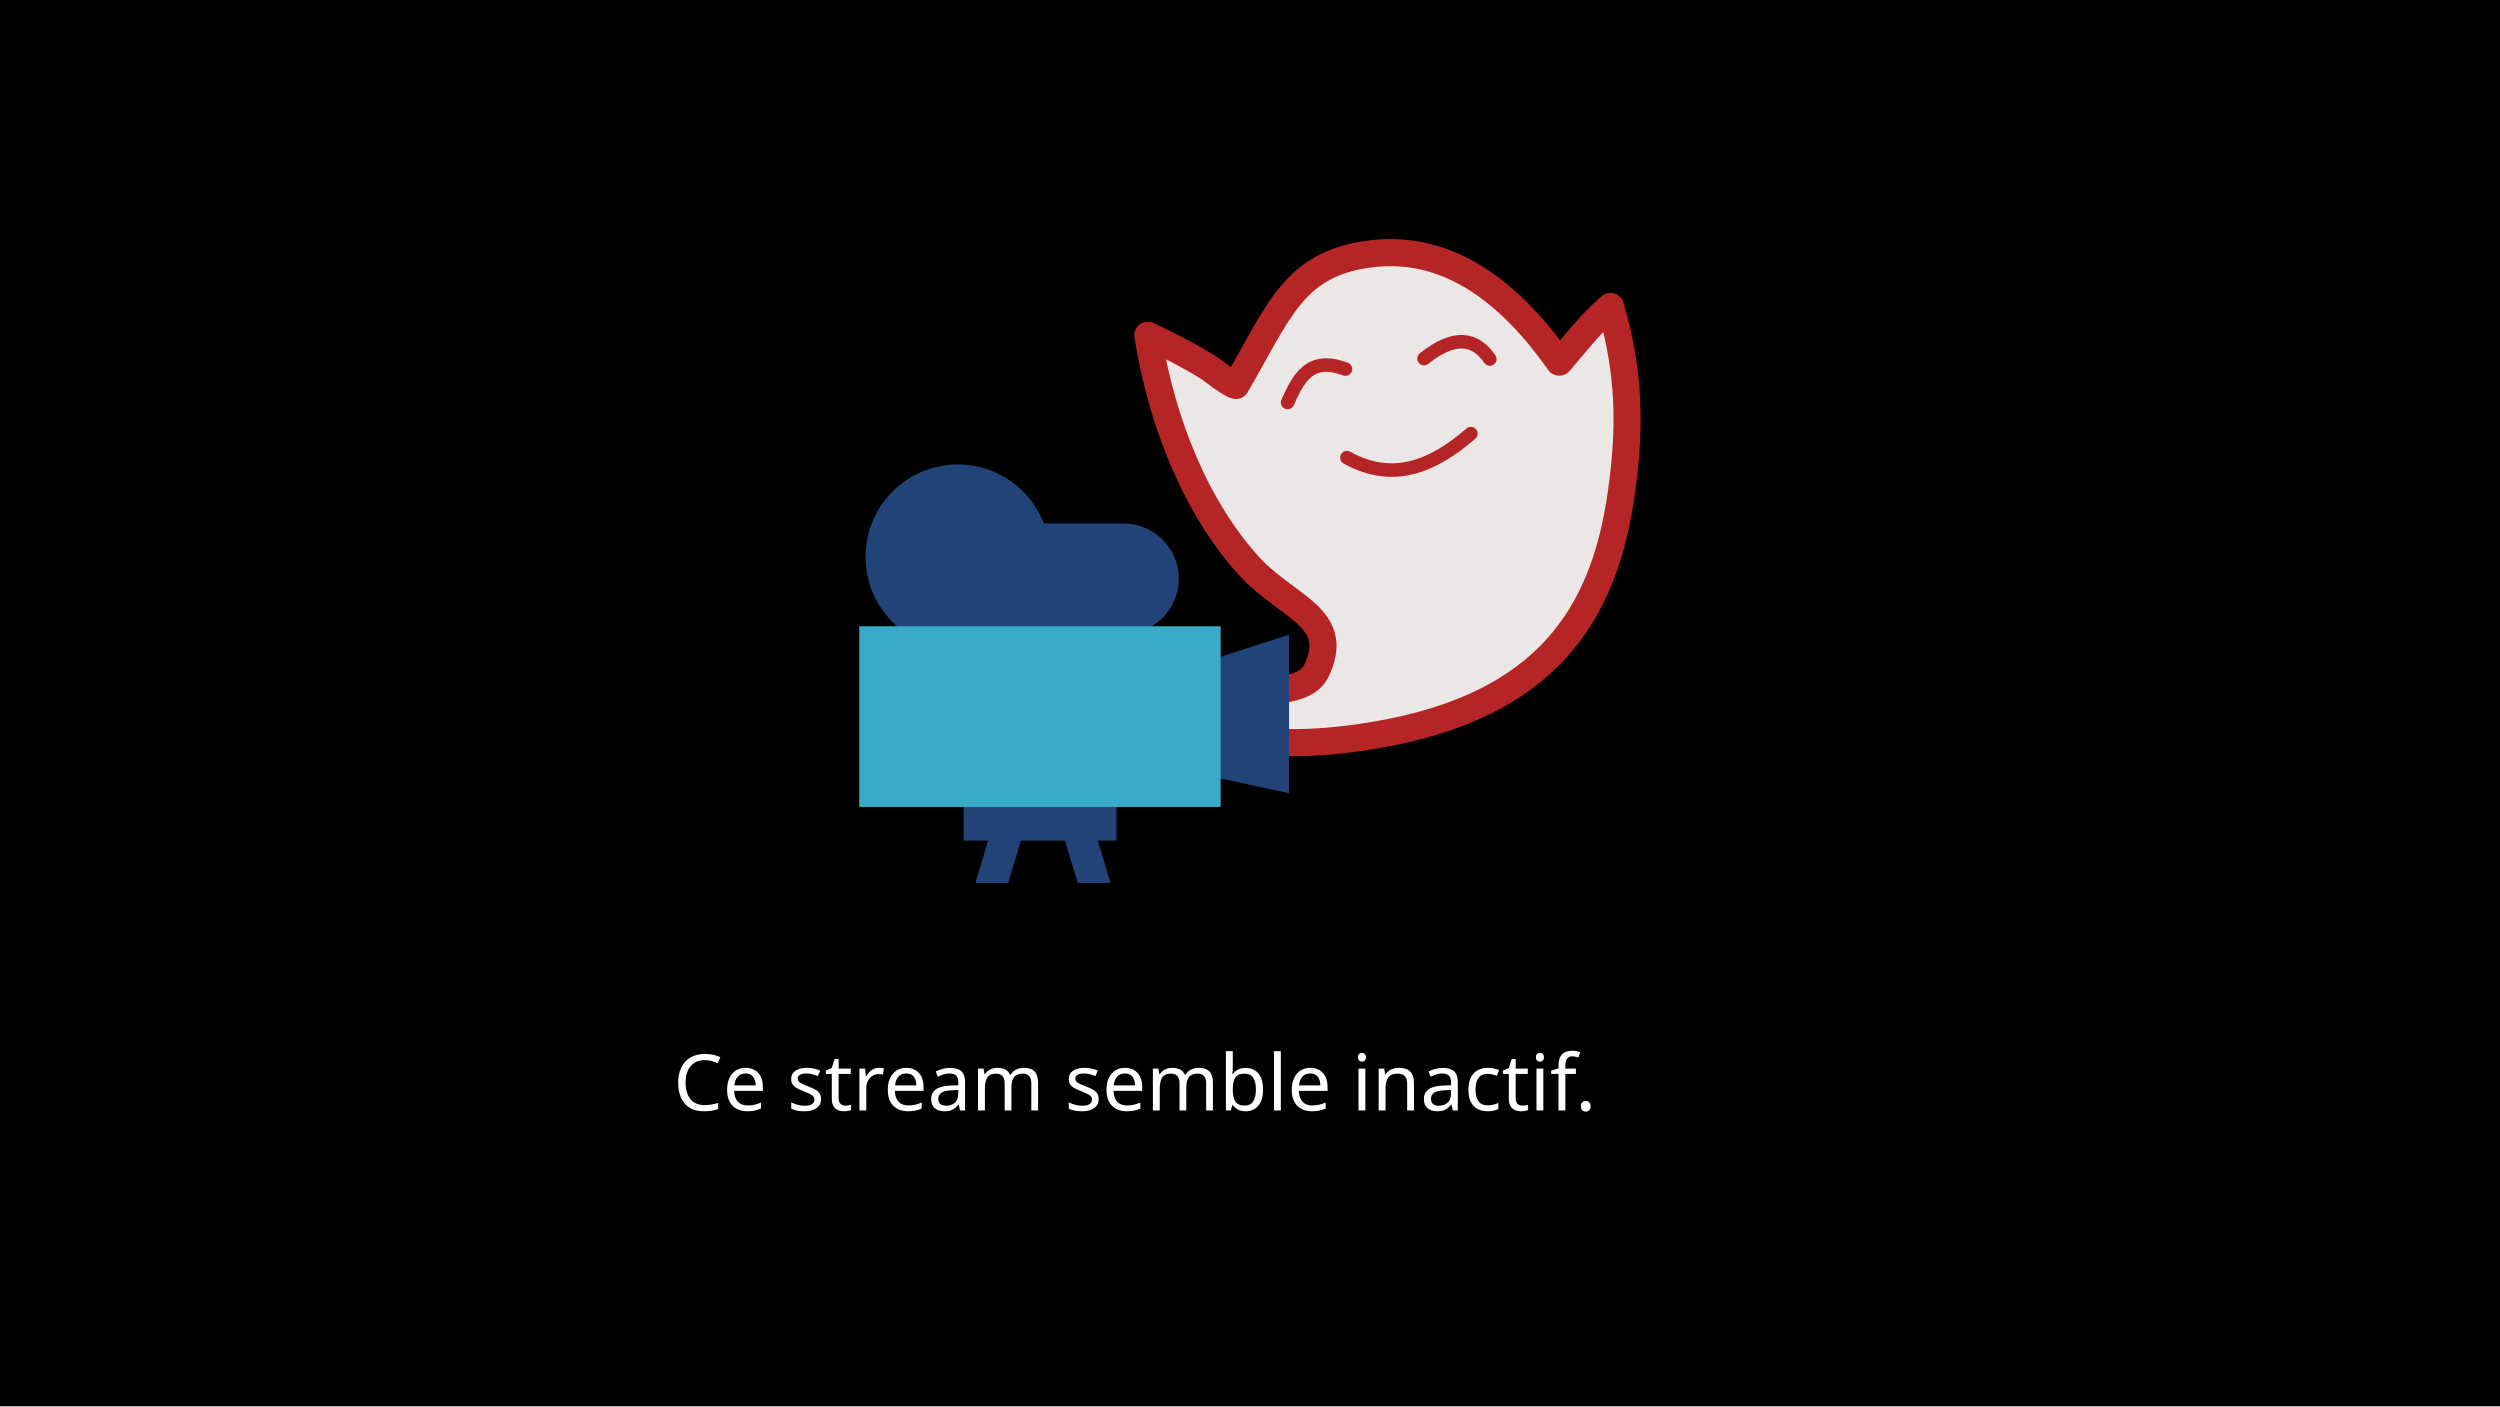
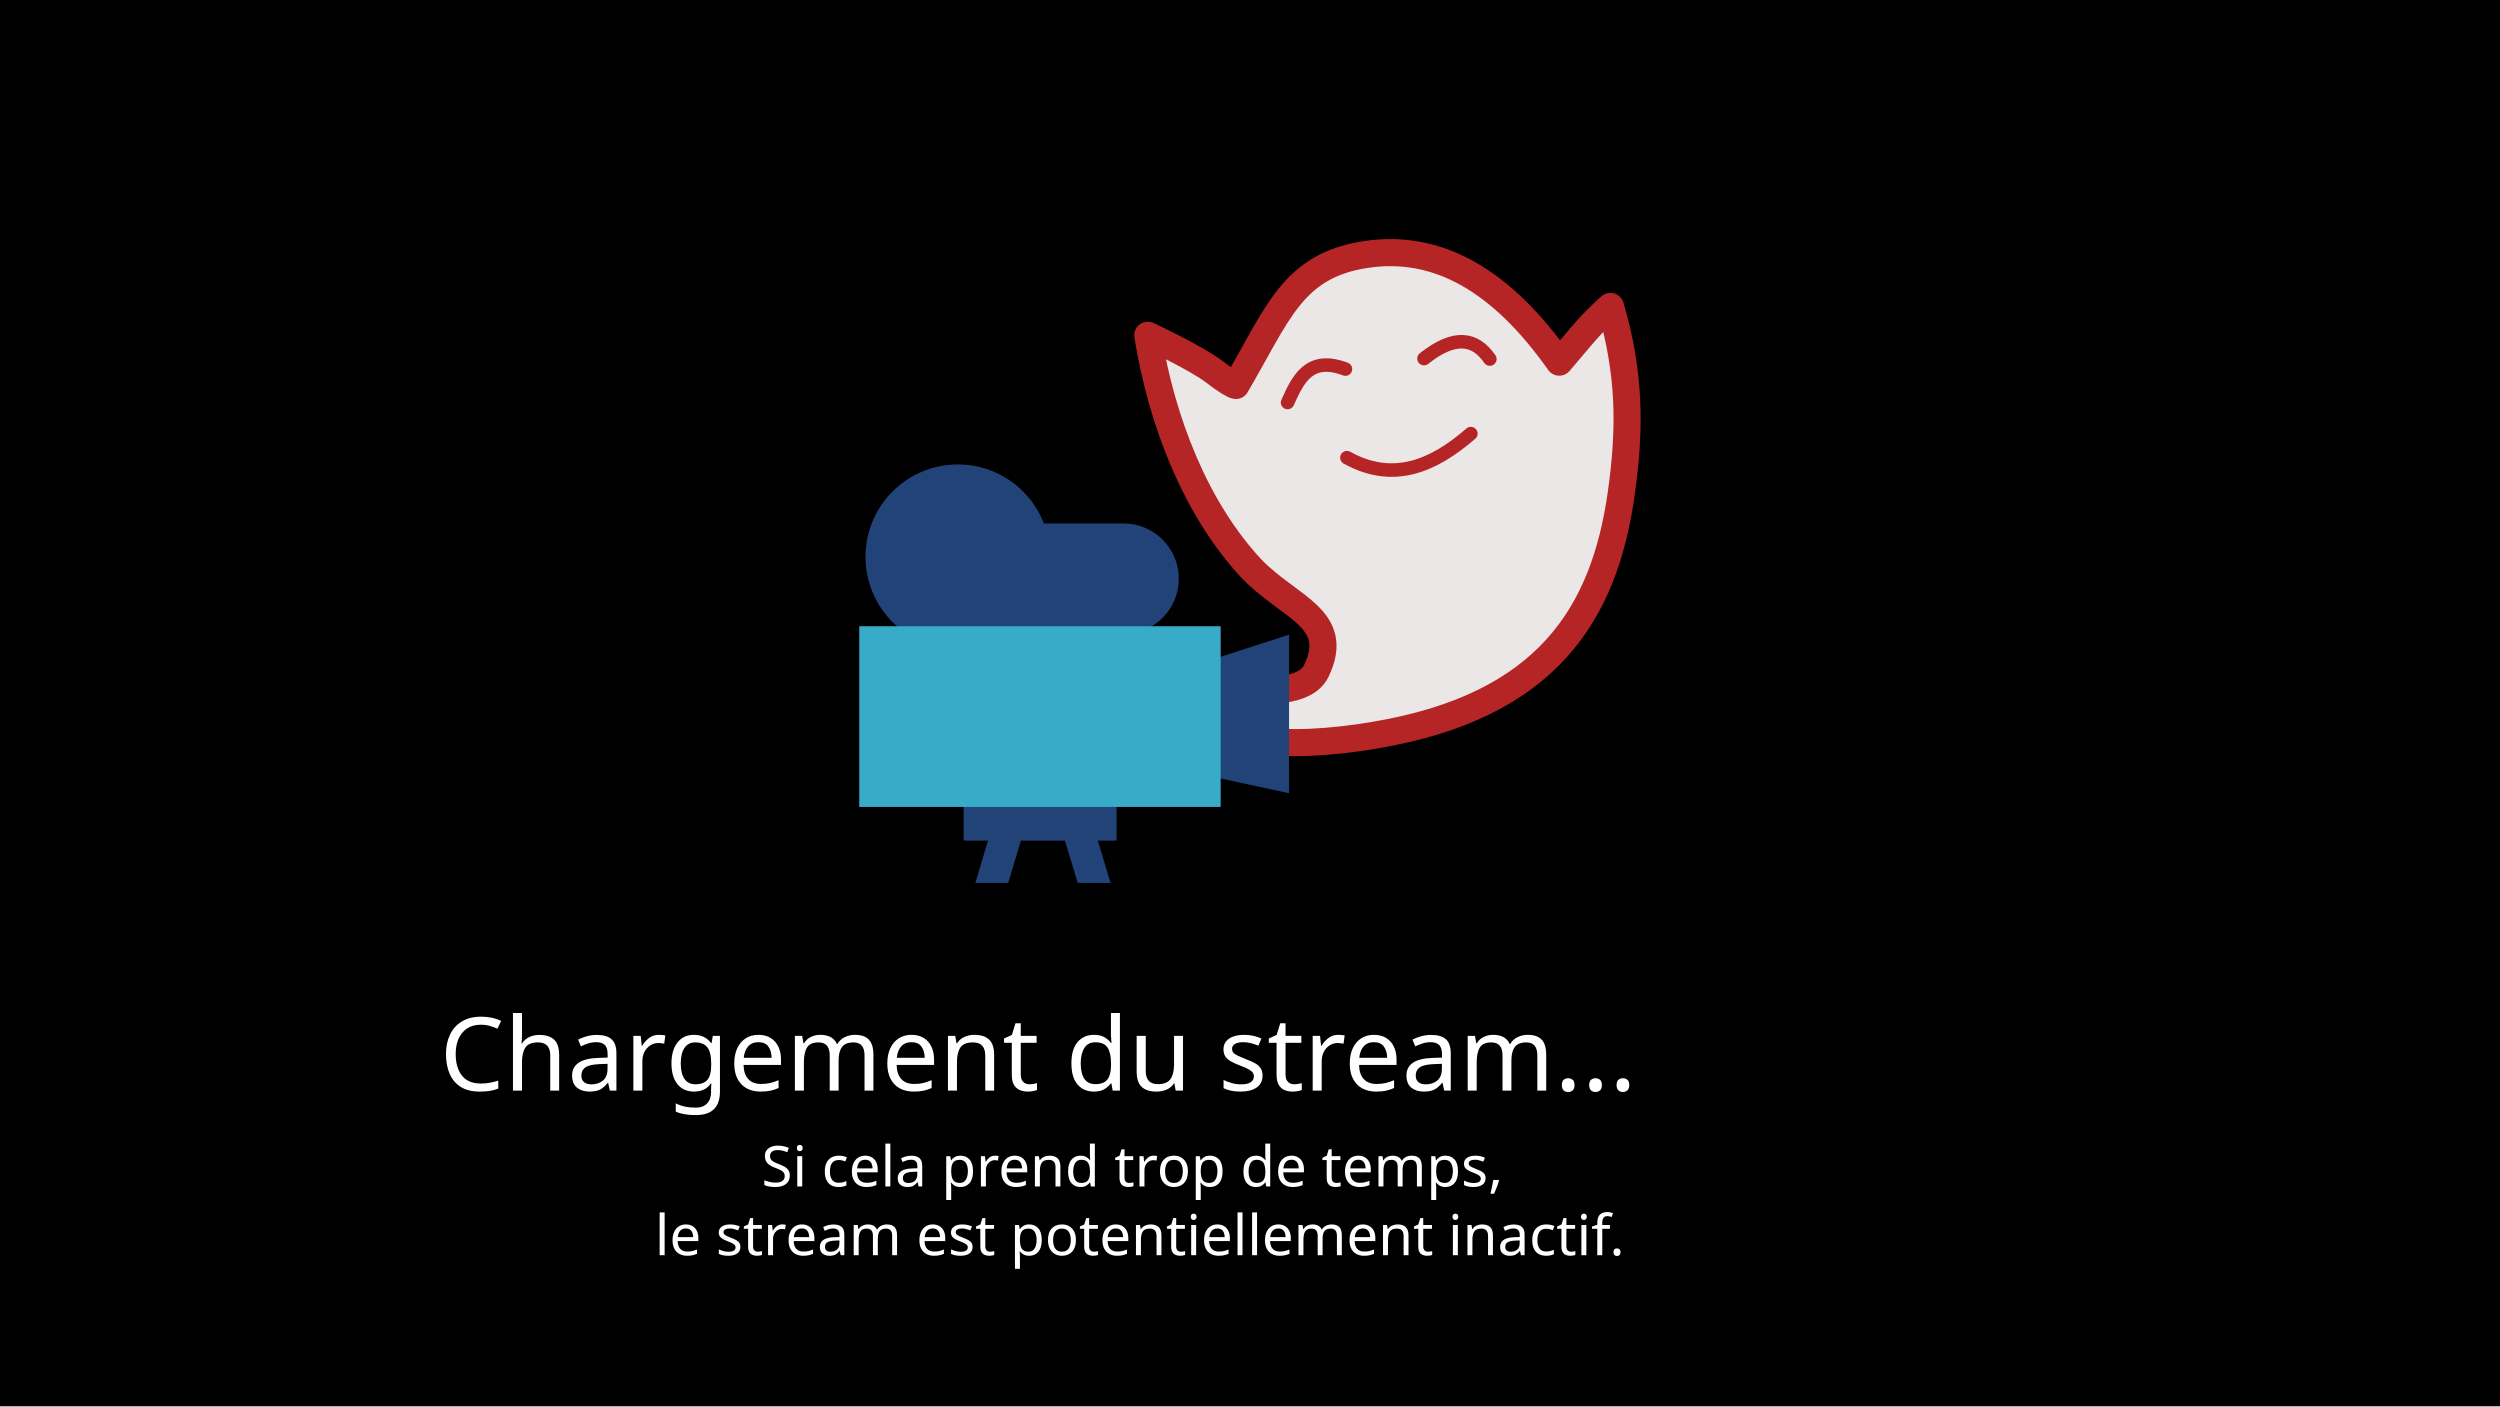
<svg xmlns="http://www.w3.org/2000/svg" version="1.1" viewBox="0 0 1280 720">
  <g transform="translate(0 -106.5)">
    <rect y="106.5" width="1280" height="720" />
    <g transform="matrix(6.264 0 0 6.264 439.5 193.3)">
      <path d="m42.23 46.23c14.05-2.364 18.73-9.9 20.12-19.73 0.776-5.46 0.697-9.927-0.878-15.31 0 0-1.185 1.016-2.38 2.425l-1.806 2.13c-4.686-6.643-9.9-9.712-15.85-8.794s-7.133 4.81-10.58 10.7c-0.19-7e-3 -0.97-0.5-1.73-1.094-1.426-1.115-5.473-3.013-5.473-3.013 1.134 7.108 3.98 14.29 8.513 19.12 3.077 3.176 7.316 4.028 5.272 8.304-0.912 1.907-4.373 1.573-5.327 1.582-0.473 4e-3 -1.217 0.235-1.654 0.51-2.425 3.942 4.377 4.418 11.78 3.172z" fill="#ebe7e7" stroke="#b62525" stroke-linejoin="round" stroke-width="2.214" />
      <path d="m8.13 24.1v5e-3a7.55 7.55 0 0 0-7.55 7.55 7.55 7.55 0 0 0 7.549 7.547c1.526 0 2.946-0.456 4.135-1.237h9.408a4.52 4.52 0 0 0 4.518-4.518 4.52 4.52 0 0 0-4.518-4.518h-6.508c-1.092-2.824-3.826-4.828-7.036-4.828zm27.07 13.92-12.49 4.028v6.245l12.49 2.685zm-26.6 13.43v3.402h1.995l-1.035 3.458h2.685l1.04-3.458h3.6l1.04 3.458h2.685l-1.04-3.458h1.53v-3.402z" fill="#214378" />
      <path d="m29.61 37.33h-29.54v14.77h29.54z" fill="#37abc8" />
      <path d="m35.08 19.04c0.876-1.938 1.78-3.835 4.73-2.73m6.42-0.858c2.54-2.016 4.207-1.66 5.38 0.037m-11.68 8.063c3.783 2.094 7.052 0.7 10.13-1.966" fill="none" stroke="#b62525" stroke-linecap="round" stroke-width="1.107" />
    </g>
-     <text x="641.035" y="675.071" fill="#000000" font-family="'Noto Mono'" font-size="40px" letter-spacing="0px" text-align="center" text-anchor="middle" word-spacing="0px" style="line-height:1.25" xml:space="preserve">
-       <tspan x="641.035" y="675.071" fill="#ffffff" font-family="sans-serif" text-align="center" text-anchor="middle">Ce stream semble inactif.</tspan>
-     </text>
+     <g fill="#000000" font-family="'Noto Mono'" letter-spacing="0px" text-anchor="middle" word-spacing="0px">
+       <text x="641.353" y="664.881" font-size="52.28px" stroke-width="1.307" text-align="center" style="line-height:1.25" xml:space="preserve">
+         <tspan x="641.353" y="664.881" fill="#ffffff" font-family="sans-serif" stroke-width="1.307" text-align="center" text-anchor="middle">Chargement du stream...</tspan>
+       </text>
+       <text x="640.435" y="713.971" font-size="28.88px" stroke-width=".722" text-align="center" style="line-height:1.25" xml:space="preserve">
+         <tspan x="640.435" y="713.971" fill="#ffffff" font-family="sans-serif" stroke-width=".722" text-align="center" text-anchor="middle" style="line-height:6.25">Si cela prend trop de temps,</tspan>
+       </text>
+       <text x="640.435" y="749.175" font-size="28.88px" stroke-width=".722" text-align="center" style="line-height:1.25" xml:space="preserve">
+         <tspan x="640.435" y="749.175" fill="#ffffff" font-family="sans-serif" stroke-width=".722" text-align="center" text-anchor="middle"> le stream est potentiellement inactif.</tspan>
+       </text>
+     </g>
  </g>
</svg>
